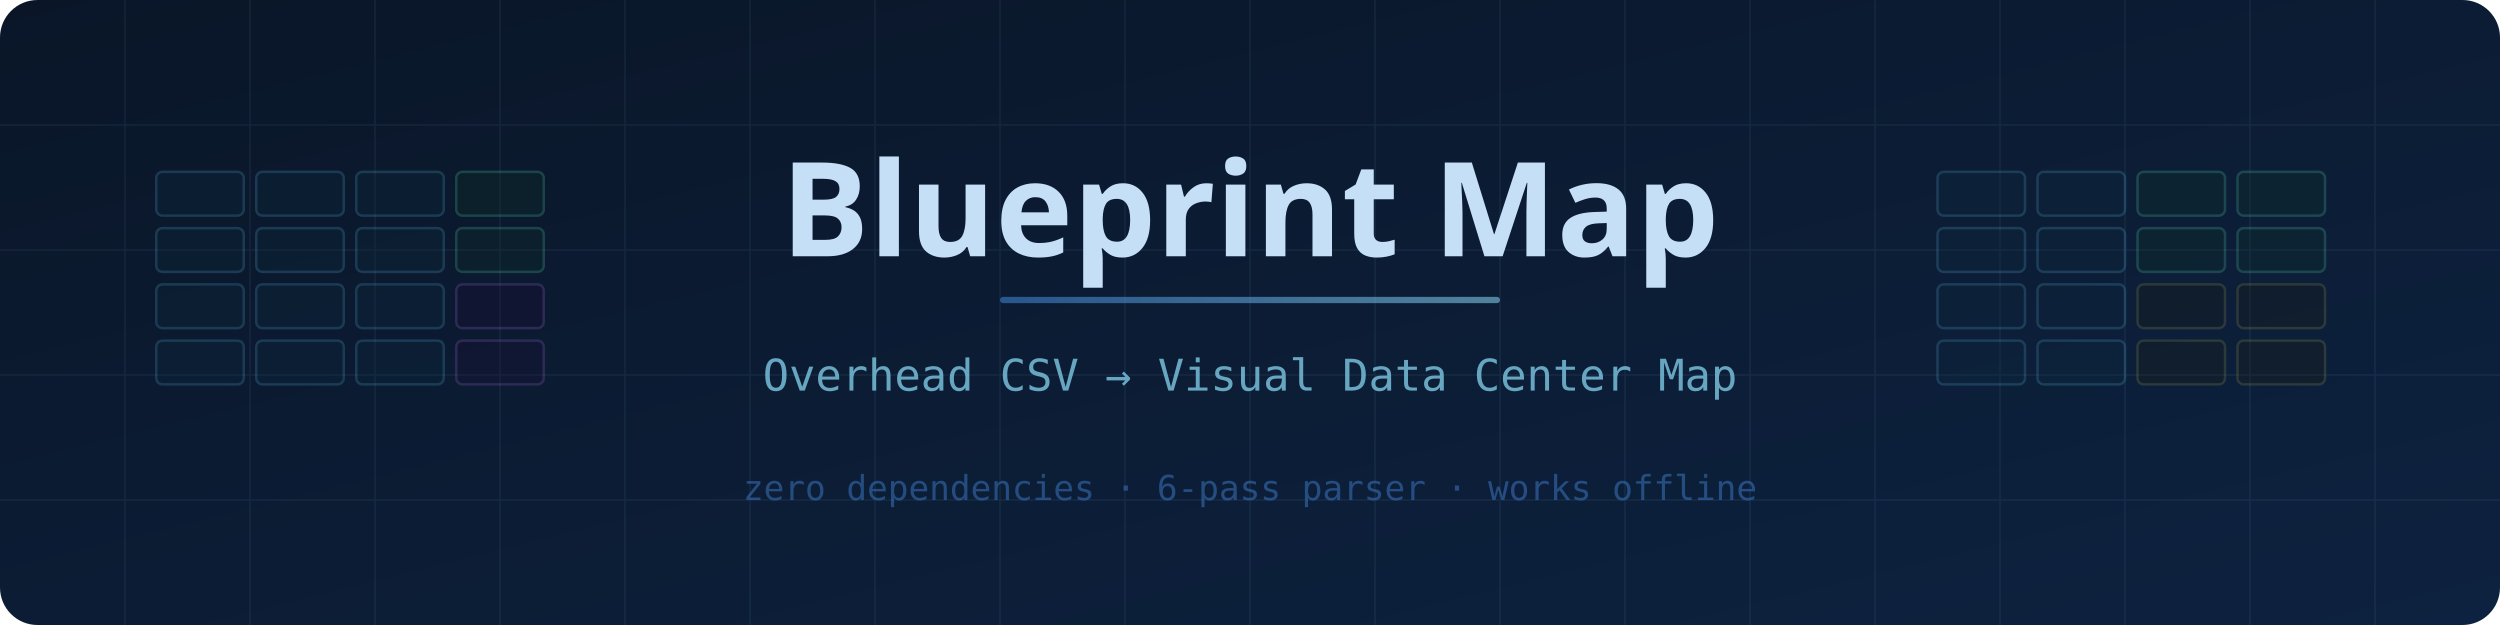
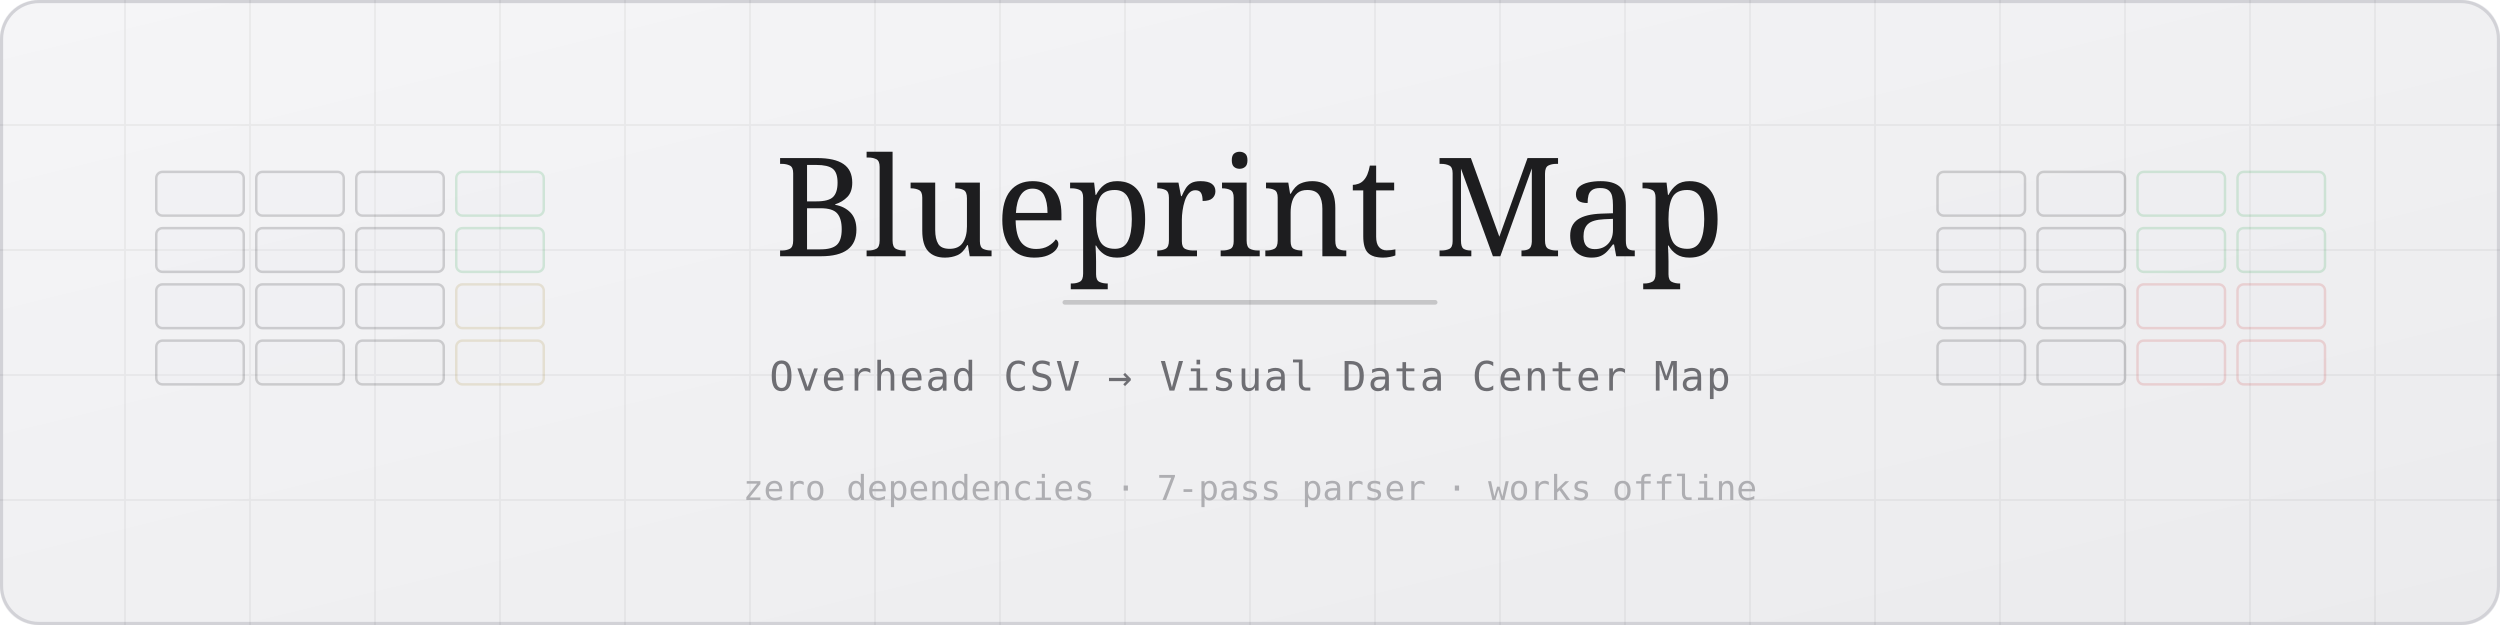
<svg xmlns="http://www.w3.org/2000/svg" width="800" height="200" viewBox="0 0 800 200">
  <defs>
    <linearGradient id="bg" x1="0%" y1="0%" x2="100%" y2="100%">
-       <stop offset="0%" style="stop-color:#0a1628" />
-       <stop offset="100%" style="stop-color:#0d2240" />
-     </linearGradient>
-     <linearGradient id="accent" x1="0%" y1="0%" x2="100%" y2="0%">
-       <stop offset="0%" style="stop-color:#3d7cc9" />
-       <stop offset="100%" style="stop-color:#7ec8e3" />
+       <stop offset="0%" style="stop-color:#f5f5f7" />
+       <stop offset="100%" style="stop-color:#ebebed" />
    </linearGradient>
  </defs>
  <rect width="800" height="200" fill="url(#bg)" rx="12" />
-   <g opacity="0.08">
-     <line x1="40" y1="0" x2="40" y2="200" stroke="#7ec8e3" stroke-width="0.5" />
-     <line x1="80" y1="0" x2="80" y2="200" stroke="#7ec8e3" stroke-width="0.5" />
-     <line x1="120" y1="0" x2="120" y2="200" stroke="#7ec8e3" stroke-width="0.5" />
-     <line x1="160" y1="0" x2="160" y2="200" stroke="#7ec8e3" stroke-width="0.5" />
-     <line x1="200" y1="0" x2="200" y2="200" stroke="#7ec8e3" stroke-width="0.5" />
-     <line x1="240" y1="0" x2="240" y2="200" stroke="#7ec8e3" stroke-width="0.5" />
-     <line x1="280" y1="0" x2="280" y2="200" stroke="#7ec8e3" stroke-width="0.5" />
-     <line x1="320" y1="0" x2="320" y2="200" stroke="#7ec8e3" stroke-width="0.5" />
-     <line x1="360" y1="0" x2="360" y2="200" stroke="#7ec8e3" stroke-width="0.5" />
-     <line x1="400" y1="0" x2="400" y2="200" stroke="#7ec8e3" stroke-width="0.5" />
-     <line x1="440" y1="0" x2="440" y2="200" stroke="#7ec8e3" stroke-width="0.5" />
-     <line x1="480" y1="0" x2="480" y2="200" stroke="#7ec8e3" stroke-width="0.5" />
-     <line x1="520" y1="0" x2="520" y2="200" stroke="#7ec8e3" stroke-width="0.5" />
-     <line x1="560" y1="0" x2="560" y2="200" stroke="#7ec8e3" stroke-width="0.5" />
-     <line x1="600" y1="0" x2="600" y2="200" stroke="#7ec8e3" stroke-width="0.5" />
-     <line x1="640" y1="0" x2="640" y2="200" stroke="#7ec8e3" stroke-width="0.5" />
-     <line x1="680" y1="0" x2="680" y2="200" stroke="#7ec8e3" stroke-width="0.5" />
-     <line x1="720" y1="0" x2="720" y2="200" stroke="#7ec8e3" stroke-width="0.5" />
-     <line x1="760" y1="0" x2="760" y2="200" stroke="#7ec8e3" stroke-width="0.5" />
-     <line x1="0" y1="40" x2="800" y2="40" stroke="#7ec8e3" stroke-width="0.5" />
-     <line x1="0" y1="80" x2="800" y2="80" stroke="#7ec8e3" stroke-width="0.5" />
-     <line x1="0" y1="120" x2="800" y2="120" stroke="#7ec8e3" stroke-width="0.5" />
-     <line x1="0" y1="160" x2="800" y2="160" stroke="#7ec8e3" stroke-width="0.5" />
+   <rect x="0.5" y="0.5" width="799" height="199" fill="none" stroke="#d2d2d7" stroke-width="1" rx="12" />
+   <g opacity="0.06">
+     <line x1="40" y1="0" x2="40" y2="200" stroke="#1d1d1f" stroke-width="0.5" />
+     <line x1="80" y1="0" x2="80" y2="200" stroke="#1d1d1f" stroke-width="0.5" />
+     <line x1="120" y1="0" x2="120" y2="200" stroke="#1d1d1f" stroke-width="0.5" />
+     <line x1="160" y1="0" x2="160" y2="200" stroke="#1d1d1f" stroke-width="0.5" />
+     <line x1="200" y1="0" x2="200" y2="200" stroke="#1d1d1f" stroke-width="0.5" />
+     <line x1="240" y1="0" x2="240" y2="200" stroke="#1d1d1f" stroke-width="0.5" />
+     <line x1="280" y1="0" x2="280" y2="200" stroke="#1d1d1f" stroke-width="0.5" />
+     <line x1="320" y1="0" x2="320" y2="200" stroke="#1d1d1f" stroke-width="0.5" />
+     <line x1="360" y1="0" x2="360" y2="200" stroke="#1d1d1f" stroke-width="0.5" />
+     <line x1="400" y1="0" x2="400" y2="200" stroke="#1d1d1f" stroke-width="0.5" />
+     <line x1="440" y1="0" x2="440" y2="200" stroke="#1d1d1f" stroke-width="0.5" />
+     <line x1="480" y1="0" x2="480" y2="200" stroke="#1d1d1f" stroke-width="0.5" />
+     <line x1="520" y1="0" x2="520" y2="200" stroke="#1d1d1f" stroke-width="0.5" />
+     <line x1="560" y1="0" x2="560" y2="200" stroke="#1d1d1f" stroke-width="0.5" />
+     <line x1="600" y1="0" x2="600" y2="200" stroke="#1d1d1f" stroke-width="0.5" />
+     <line x1="640" y1="0" x2="640" y2="200" stroke="#1d1d1f" stroke-width="0.5" />
+     <line x1="680" y1="0" x2="680" y2="200" stroke="#1d1d1f" stroke-width="0.5" />
+     <line x1="720" y1="0" x2="720" y2="200" stroke="#1d1d1f" stroke-width="0.5" />
+     <line x1="760" y1="0" x2="760" y2="200" stroke="#1d1d1f" stroke-width="0.5" />
+     <line x1="0" y1="40" x2="800" y2="40" stroke="#1d1d1f" stroke-width="0.5" />
+     <line x1="0" y1="80" x2="800" y2="80" stroke="#1d1d1f" stroke-width="0.5" />
+     <line x1="0" y1="120" x2="800" y2="120" stroke="#1d1d1f" stroke-width="0.5" />
+     <line x1="0" y1="160" x2="800" y2="160" stroke="#1d1d1f" stroke-width="0.5" />
  </g>
-   <g transform="translate(50, 55)" opacity="0.25">
-     <rect x="0" y="0" width="28" height="14" rx="2" fill="#0d2b3d" stroke="#4a9ec4" stroke-width="0.8" />
-     <rect x="32" y="0" width="28" height="14" rx="2" fill="#0d2b3d" stroke="#4a9ec4" stroke-width="0.8" />
-     <rect x="64" y="0" width="28" height="14" rx="2" fill="#0d2b3d" stroke="#4a9ec4" stroke-width="0.8" />
-     <rect x="96" y="0" width="28" height="14" rx="2" fill="#0d3324" stroke="#4ac49a" stroke-width="0.8" />
-     <rect x="0" y="18" width="28" height="14" rx="2" fill="#0d2b3d" stroke="#4a9ec4" stroke-width="0.8" />
-     <rect x="32" y="18" width="28" height="14" rx="2" fill="#0d2b3d" stroke="#4a9ec4" stroke-width="0.8" />
-     <rect x="64" y="18" width="28" height="14" rx="2" fill="#0d2b3d" stroke="#4a9ec4" stroke-width="0.8" />
-     <rect x="96" y="18" width="28" height="14" rx="2" fill="#0d3324" stroke="#4ac49a" stroke-width="0.8" />
-     <rect x="0" y="36" width="28" height="14" rx="2" fill="#0d2b3d" stroke="#4a9ec4" stroke-width="0.8" />
-     <rect x="32" y="36" width="28" height="14" rx="2" fill="#0d2b3d" stroke="#4a9ec4" stroke-width="0.8" />
-     <rect x="64" y="36" width="28" height="14" rx="2" fill="#0d2b3d" stroke="#4a9ec4" stroke-width="0.8" />
-     <rect x="96" y="36" width="28" height="14" rx="2" fill="#200d33" stroke="#955ac4" stroke-width="0.8" />
-     <rect x="0" y="54" width="28" height="14" rx="2" fill="#0d2b3d" stroke="#4a9ec4" stroke-width="0.8" />
-     <rect x="32" y="54" width="28" height="14" rx="2" fill="#0d2b3d" stroke="#4a9ec4" stroke-width="0.8" />
-     <rect x="64" y="54" width="28" height="14" rx="2" fill="#0d2b3d" stroke="#4a9ec4" stroke-width="0.8" />
-     <rect x="96" y="54" width="28" height="14" rx="2" fill="#200d33" stroke="#955ac4" stroke-width="0.8" />
+   <g transform="translate(50, 55)" opacity="0.18">
+     <rect x="0" y="0" width="28" height="14" rx="2" fill="#e8e8ed" stroke="#1d1d1f" stroke-width="0.8" />
+     <rect x="32" y="0" width="28" height="14" rx="2" fill="#e8e8ed" stroke="#1d1d1f" stroke-width="0.8" />
+     <rect x="64" y="0" width="28" height="14" rx="2" fill="#e8e8ed" stroke="#1d1d1f" stroke-width="0.8" />
+     <rect x="96" y="0" width="28" height="14" rx="2" fill="#e8e8ed" stroke="#34a853" stroke-width="0.8" />
+     <rect x="0" y="18" width="28" height="14" rx="2" fill="#e8e8ed" stroke="#1d1d1f" stroke-width="0.8" />
+     <rect x="32" y="18" width="28" height="14" rx="2" fill="#e8e8ed" stroke="#1d1d1f" stroke-width="0.8" />
+     <rect x="64" y="18" width="28" height="14" rx="2" fill="#e8e8ed" stroke="#1d1d1f" stroke-width="0.8" />
+     <rect x="96" y="18" width="28" height="14" rx="2" fill="#e8e8ed" stroke="#34a853" stroke-width="0.8" />
+     <rect x="0" y="36" width="28" height="14" rx="2" fill="#e8e8ed" stroke="#1d1d1f" stroke-width="0.8" />
+     <rect x="32" y="36" width="28" height="14" rx="2" fill="#e8e8ed" stroke="#1d1d1f" stroke-width="0.8" />
+     <rect x="64" y="36" width="28" height="14" rx="2" fill="#e8e8ed" stroke="#1d1d1f" stroke-width="0.8" />
+     <rect x="96" y="36" width="28" height="14" rx="2" fill="#e8e8ed" stroke="#a68a3a" stroke-width="0.8" />
+     <rect x="0" y="54" width="28" height="14" rx="2" fill="#e8e8ed" stroke="#1d1d1f" stroke-width="0.8" />
+     <rect x="32" y="54" width="28" height="14" rx="2" fill="#e8e8ed" stroke="#1d1d1f" stroke-width="0.8" />
+     <rect x="64" y="54" width="28" height="14" rx="2" fill="#e8e8ed" stroke="#1d1d1f" stroke-width="0.8" />
+     <rect x="96" y="54" width="28" height="14" rx="2" fill="#e8e8ed" stroke="#a68a3a" stroke-width="0.8" />
  </g>
-   <g transform="translate(620, 55)" opacity="0.25">
-     <rect x="0" y="0" width="28" height="14" rx="2" fill="#0d2b3d" stroke="#4a9ec4" stroke-width="0.8" />
-     <rect x="32" y="0" width="28" height="14" rx="2" fill="#0d2b3d" stroke="#4a9ec4" stroke-width="0.8" />
-     <rect x="64" y="0" width="28" height="14" rx="2" fill="#0d3324" stroke="#4ac49a" stroke-width="0.8" />
-     <rect x="96" y="0" width="28" height="14" rx="2" fill="#0d3324" stroke="#4ac49a" stroke-width="0.8" />
-     <rect x="0" y="18" width="28" height="14" rx="2" fill="#0d2b3d" stroke="#4a9ec4" stroke-width="0.8" />
-     <rect x="32" y="18" width="28" height="14" rx="2" fill="#0d2b3d" stroke="#4a9ec4" stroke-width="0.8" />
-     <rect x="64" y="18" width="28" height="14" rx="2" fill="#0d3324" stroke="#4ac49a" stroke-width="0.8" />
-     <rect x="96" y="18" width="28" height="14" rx="2" fill="#0d3324" stroke="#4ac49a" stroke-width="0.8" />
-     <rect x="0" y="36" width="28" height="14" rx="2" fill="#0d2b3d" stroke="#4a9ec4" stroke-width="0.8" />
-     <rect x="32" y="36" width="28" height="14" rx="2" fill="#0d2b3d" stroke="#4a9ec4" stroke-width="0.8" />
-     <rect x="64" y="36" width="28" height="14" rx="2" fill="#1a1a0d" stroke="#8a8a3a" stroke-width="0.8" />
-     <rect x="96" y="36" width="28" height="14" rx="2" fill="#1a1a0d" stroke="#8a8a3a" stroke-width="0.8" />
-     <rect x="0" y="54" width="28" height="14" rx="2" fill="#0d2b3d" stroke="#4a9ec4" stroke-width="0.8" />
-     <rect x="32" y="54" width="28" height="14" rx="2" fill="#0d2b3d" stroke="#4a9ec4" stroke-width="0.8" />
-     <rect x="64" y="54" width="28" height="14" rx="2" fill="#1a1a0d" stroke="#8a8a3a" stroke-width="0.8" />
-     <rect x="96" y="54" width="28" height="14" rx="2" fill="#1a1a0d" stroke="#8a8a3a" stroke-width="0.8" />
+   <g transform="translate(620, 55)" opacity="0.18">
+     <rect x="0" y="0" width="28" height="14" rx="2" fill="#e8e8ed" stroke="#1d1d1f" stroke-width="0.8" />
+     <rect x="32" y="0" width="28" height="14" rx="2" fill="#e8e8ed" stroke="#1d1d1f" stroke-width="0.8" />
+     <rect x="64" y="0" width="28" height="14" rx="2" fill="#e8e8ed" stroke="#34a853" stroke-width="0.8" />
+     <rect x="96" y="0" width="28" height="14" rx="2" fill="#e8e8ed" stroke="#34a853" stroke-width="0.8" />
+     <rect x="0" y="18" width="28" height="14" rx="2" fill="#e8e8ed" stroke="#1d1d1f" stroke-width="0.8" />
+     <rect x="32" y="18" width="28" height="14" rx="2" fill="#e8e8ed" stroke="#1d1d1f" stroke-width="0.8" />
+     <rect x="64" y="18" width="28" height="14" rx="2" fill="#e8e8ed" stroke="#34a853" stroke-width="0.8" />
+     <rect x="96" y="18" width="28" height="14" rx="2" fill="#e8e8ed" stroke="#34a853" stroke-width="0.8" />
+     <rect x="0" y="36" width="28" height="14" rx="2" fill="#e8e8ed" stroke="#1d1d1f" stroke-width="0.8" />
+     <rect x="32" y="36" width="28" height="14" rx="2" fill="#e8e8ed" stroke="#1d1d1f" stroke-width="0.8" />
+     <rect x="64" y="36" width="28" height="14" rx="2" fill="#e8e8ed" stroke="#c44" stroke-width="0.8" />
+     <rect x="96" y="36" width="28" height="14" rx="2" fill="#e8e8ed" stroke="#c44" stroke-width="0.8" />
+     <rect x="0" y="54" width="28" height="14" rx="2" fill="#e8e8ed" stroke="#1d1d1f" stroke-width="0.8" />
+     <rect x="32" y="54" width="28" height="14" rx="2" fill="#e8e8ed" stroke="#1d1d1f" stroke-width="0.8" />
+     <rect x="64" y="54" width="28" height="14" rx="2" fill="#e8e8ed" stroke="#c44" stroke-width="0.8" />
+     <rect x="96" y="54" width="28" height="14" rx="2" fill="#e8e8ed" stroke="#c44" stroke-width="0.8" />
  </g>
-   <text x="400" y="82" text-anchor="middle" font-family="'Space Grotesk', 'Segoe UI', system-ui, sans-serif" font-size="42" font-weight="700" fill="#c4dff6">Blueprint Map</text>
-   <rect x="320" y="95" width="160" height="2" rx="1" fill="url(#accent)" opacity="0.6" />
-   <text x="400" y="125" text-anchor="middle" font-family="'IBM Plex Mono', 'SF Mono', monospace" font-size="14" fill="#7ec8e3" opacity="0.8">Overhead CSV → Visual Data Center Map</text>
-   <text x="400" y="160" text-anchor="middle" font-family="'IBM Plex Mono', monospace" font-size="11" fill="#3d7cc9" opacity="0.5">zero dependencies · 6-pass parser · works offline</text>
+   <text x="400" y="82" text-anchor="middle" font-family="'DM Serif Display', Georgia, serif" font-size="44" font-weight="400" fill="#1d1d1f">Blueprint Map</text>
+   <rect x="340" y="96" width="120" height="1.5" rx="0.75" fill="#1d1d1f" opacity="0.2" />
+   <text x="400" y="125" text-anchor="middle" font-family="'JetBrains Mono', 'SF Mono', monospace" font-size="13" fill="#6e6e73" letter-spacing="0.5">Overhead CSV → Visual Data Center Map</text>
+   <text x="400" y="160" text-anchor="middle" font-family="'JetBrains Mono', monospace" font-size="11" fill="#aeaeb2">zero dependencies · 7-pass parser · works offline</text>
</svg>
